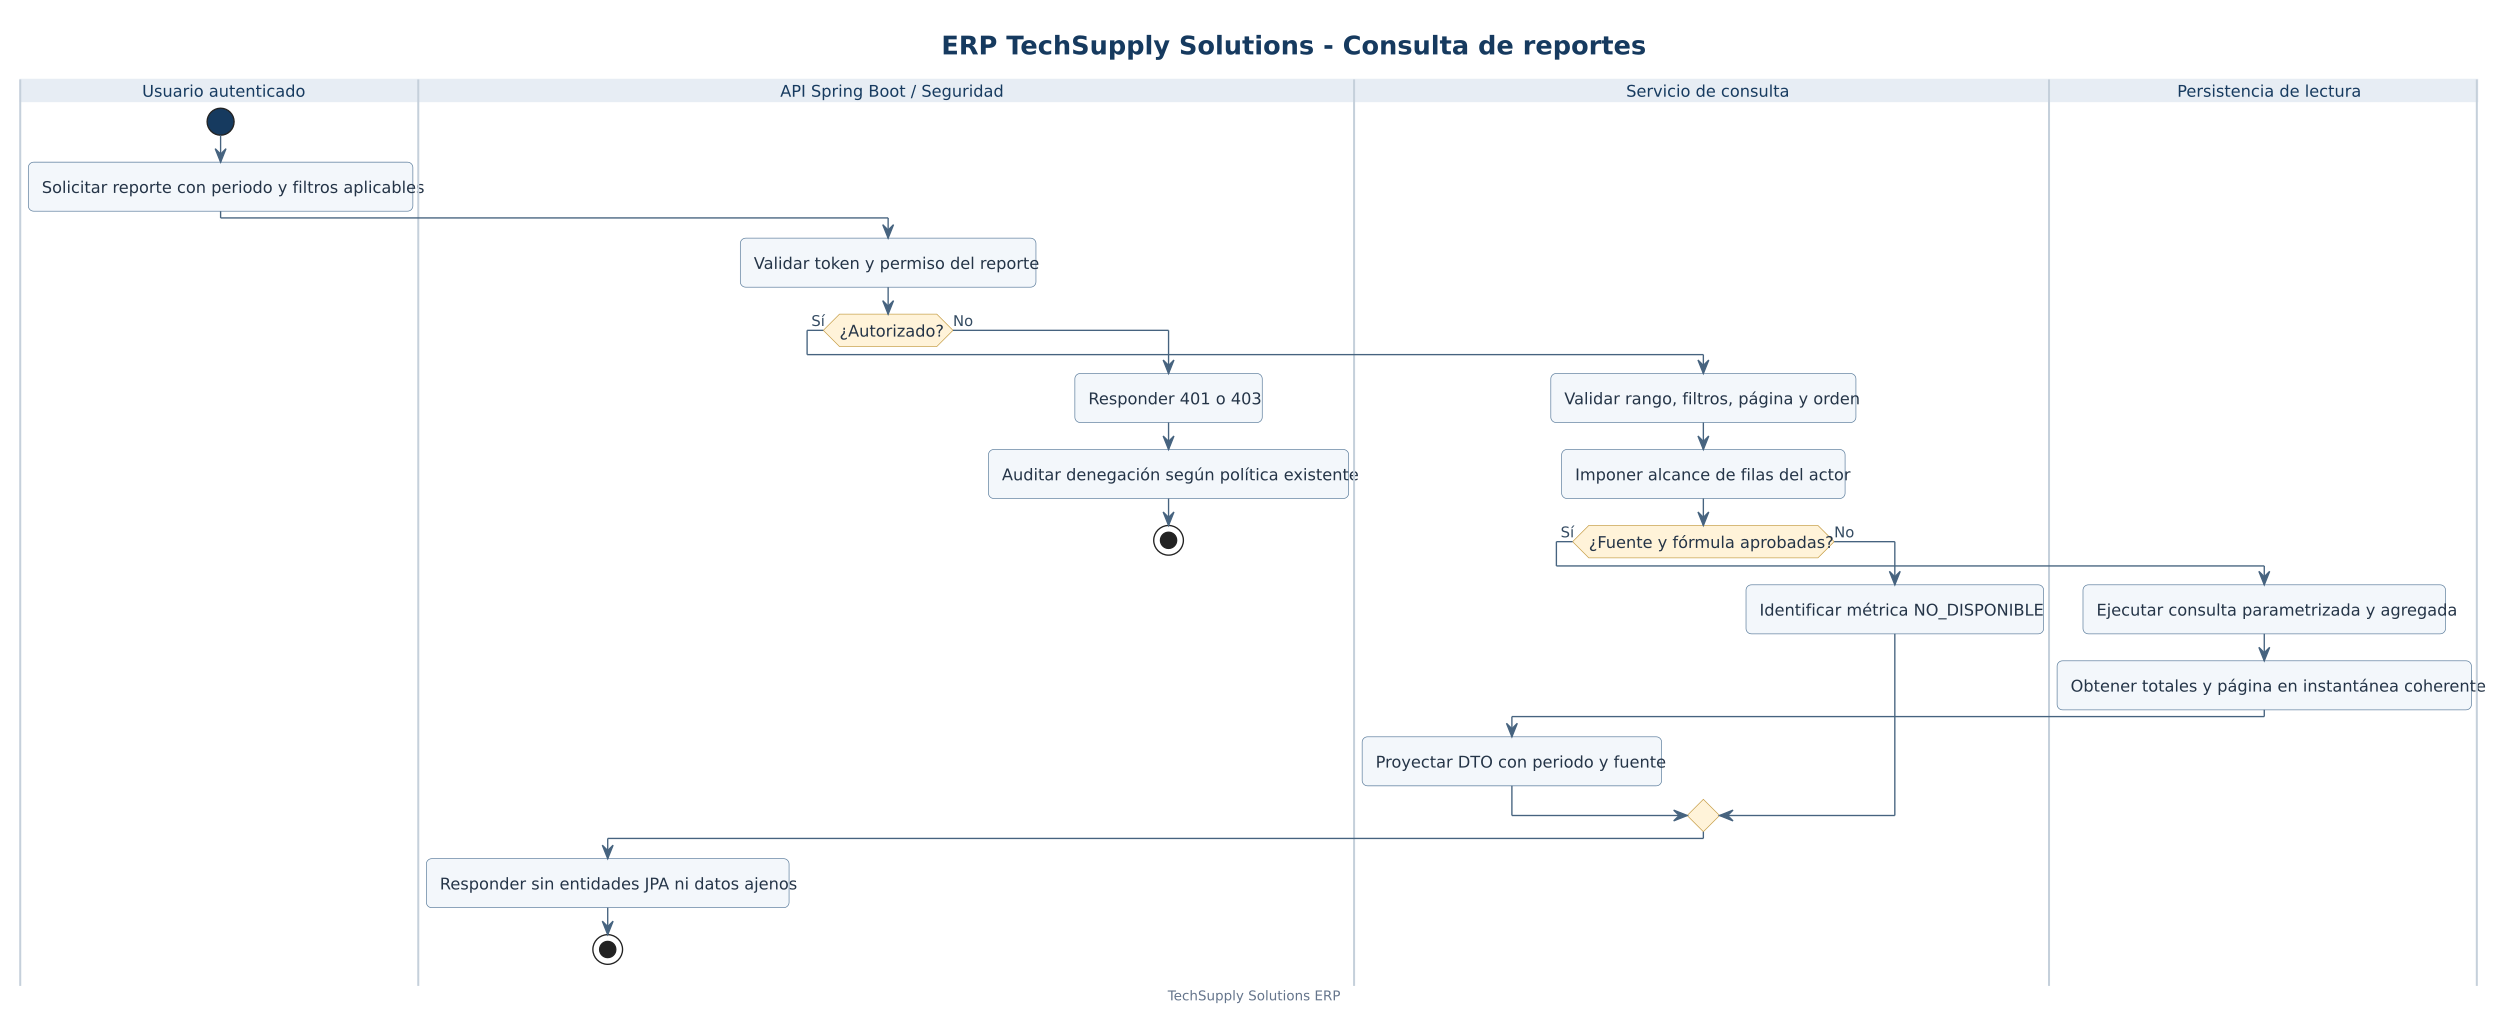
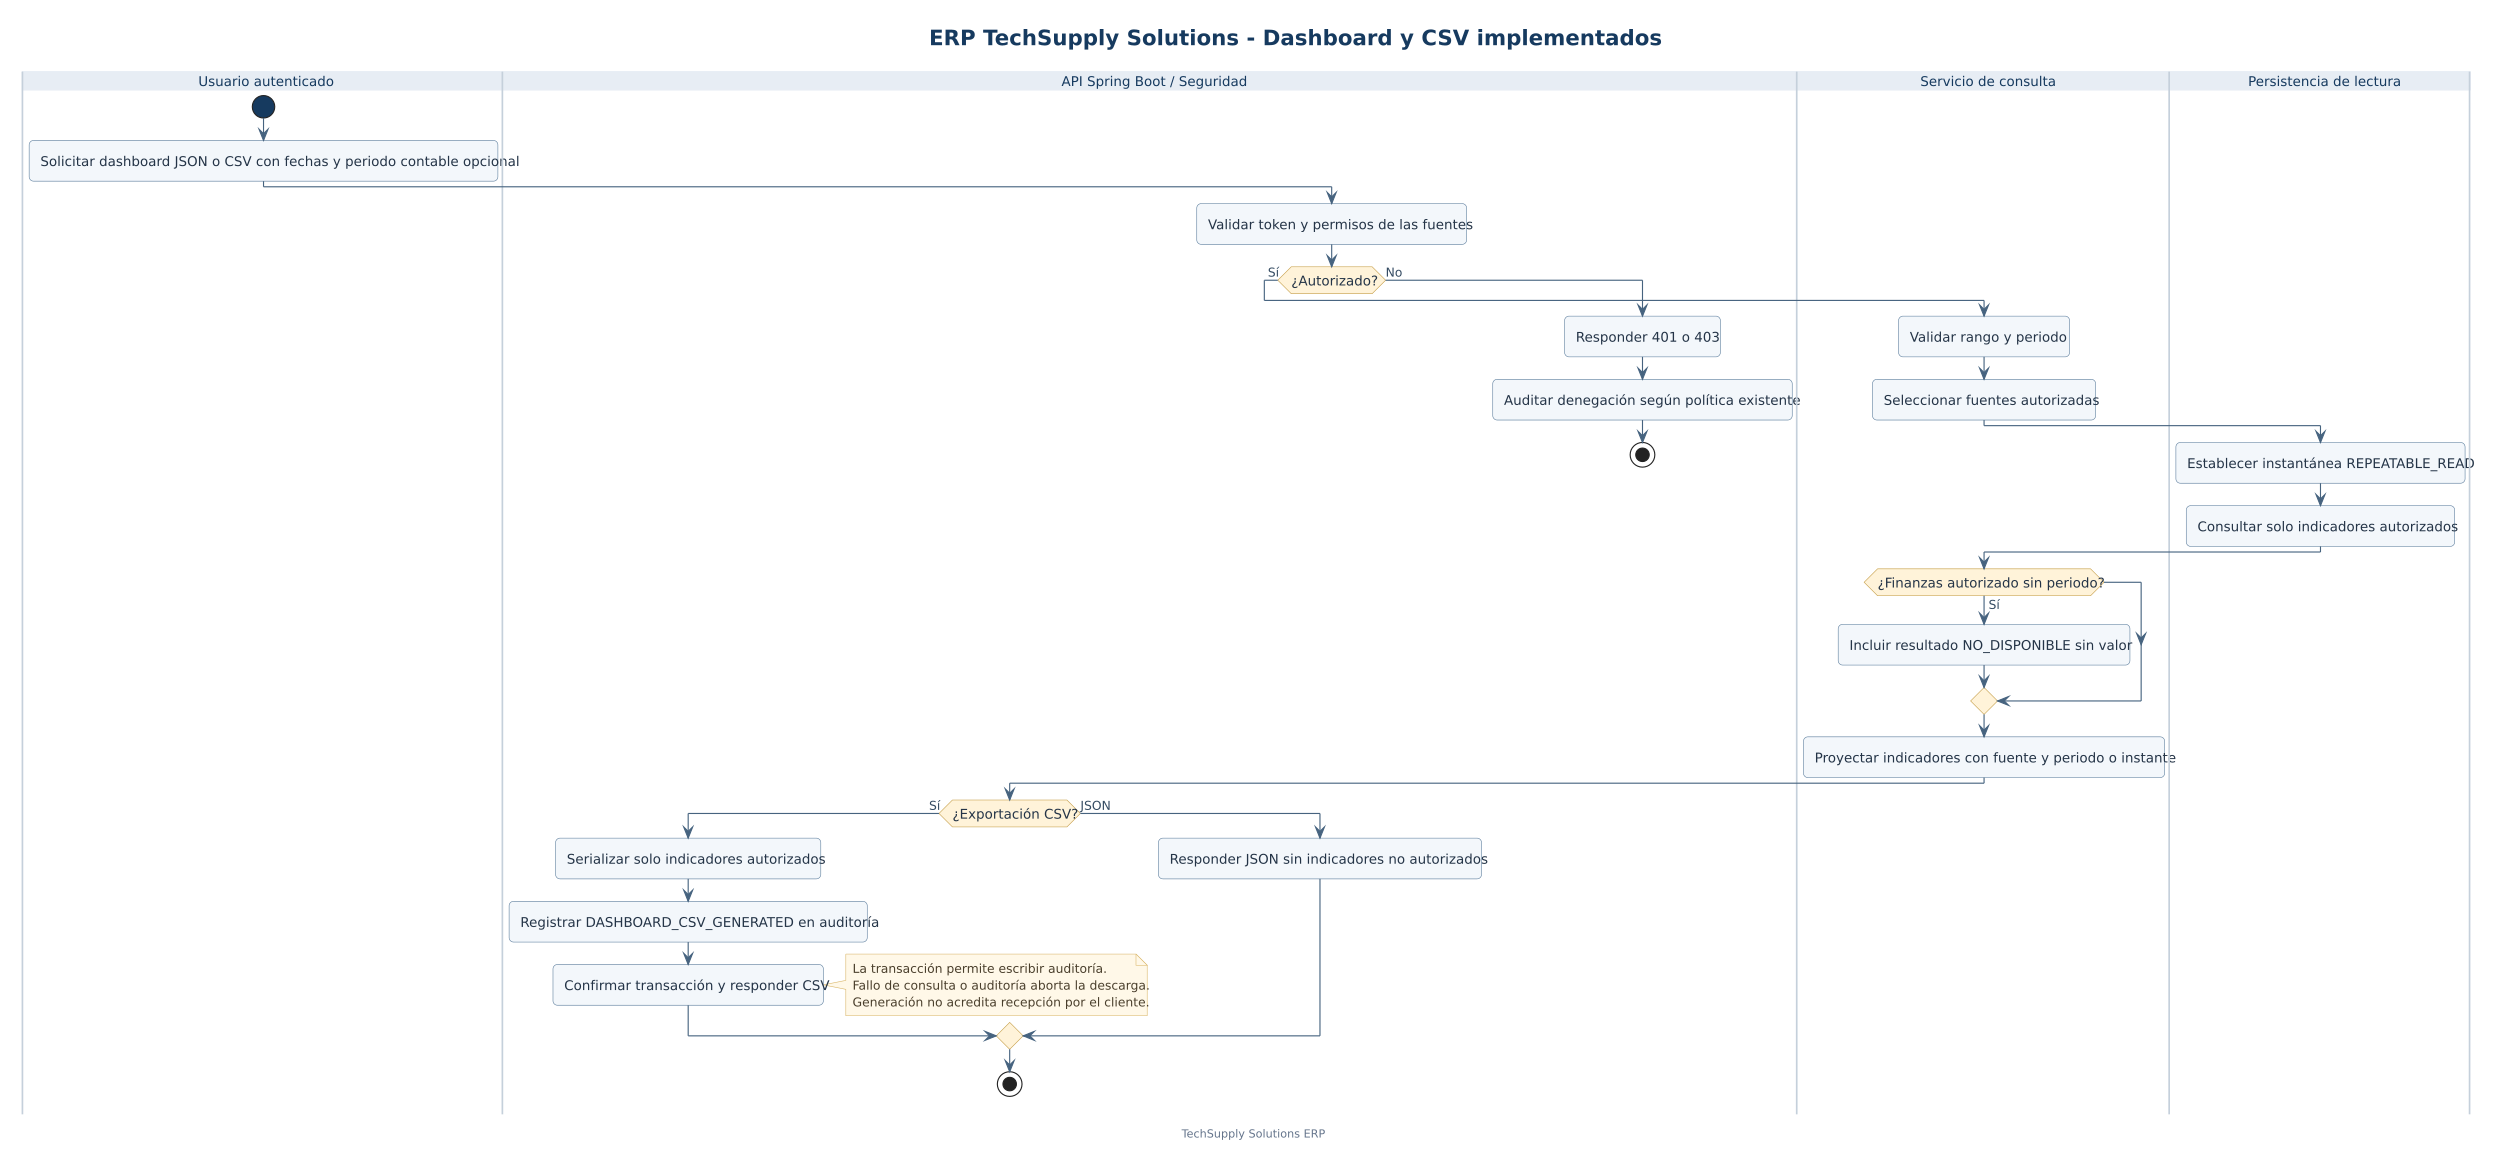
- <svg xmlns="http://www.w3.org/2000/svg" contentStyleType="text/css" height="946.25px" preserveAspectRatio="none" style="width:2317px;height:946px;background:#FFFFFF;" version="1.1" viewBox="0 0 2317 946" width="2317.5px" zoomAndPan="magnify">
+ <svg xmlns="http://www.w3.org/2000/svg" version="1.1" data-diagram-type="ACTIVITY" style="width:2787px;height:1286px;background:#FFFFFF;" width="2787.5px" height="1286.25px" viewBox="0 0 2787 1286" zoomAndPan="magnify" preserveAspectRatio="none" contentStyleType="text/css">
  <defs />
-   <g>
-     <text fill="#163A5F" font-family="DejaVu Sans" font-size="23.75" font-weight="bold" lengthAdjust="spacing" textLength="570.126" x="872.42" y="50.389">ERP TechSupply Solutions - Consulta de reportes</text>
-     <rect fill="#E7EDF4" height="20.43" style="stroke:#E7EDF4;stroke-width:1.25;" width="2277.465" x="18.75" y="73.618" />
-     <ellipse cx="204.449" cy="112.798" fill="#163A5F" rx="12.5" ry="12.5" style="stroke:#222222;stroke-width:1.25;" />
-     <rect fill="#F3F7FB" height="45.43" rx="5" ry="5" style="stroke:#587A9A;stroke-width:0.625;" width="356.397" x="26.25" y="150.298" />
-     <text fill="#243447" font-family="DejaVu Sans" font-size="15" lengthAdjust="spacing" textLength="331.397" x="38.75" y="178.833">Solicitar reporte con periodo y filtros aplicables</text>
-     <line style="stroke:#C5D0DB;stroke-width:1.875;" x1="18.75" x2="18.75" y1="73.618" y2="913.739" />
-     <rect fill="#F3F7FB" height="45.43" rx="5" ry="5" style="stroke:#587A9A;stroke-width:0.625;" width="273.987" x="686.131" y="220.728" />
-     <text fill="#243447" font-family="DejaVu Sans" font-size="15" lengthAdjust="spacing" textLength="248.987" x="698.631" y="249.263">Validar token y permiso del reporte</text>
-     <polygon fill="#FFF3D9" points="778.027,291.158,868.222,291.158,883.222,306.158,868.222,321.158,778.027,321.158,763.027,306.158,778.027,291.158" style="stroke:#C39A40;stroke-width:0.625;" />
-     <text fill="#243447" font-family="DejaVu Sans" font-size="15" lengthAdjust="spacing" textLength="90.196" x="778.027" y="311.978">¿Autorizado?</text>
-     <text fill="#344B62" font-family="DejaVu Sans" font-size="13.75" lengthAdjust="spacing" textLength="11.096" x="751.931" y="302.129">Sí</text>
-     <text fill="#344B62" font-family="DejaVu Sans" font-size="13.75" lengthAdjust="spacing" textLength="18.769" x="883.222" y="302.129">No</text>
-     <rect fill="#F3F7FB" height="45.43" rx="5" ry="5" style="stroke:#587A9A;stroke-width:0.625;" width="336.162" x="395.147" y="795.809" />
-     <text fill="#243447" font-family="DejaVu Sans" font-size="15" lengthAdjust="spacing" textLength="311.162" x="407.647" y="824.344">Responder sin entidades JPA ni datos ajenos</text>
-     <ellipse cx="563.229" cy="879.989" fill="none" rx="13.75" ry="13.75" style="stroke:#222222;stroke-width:1.25;" />
-     <ellipse cx="563.229" cy="879.989" fill="#222222" rx="7.5" ry="7.5" style="stroke:#222222;stroke-width:1.25;" />
-     <rect fill="#F3F7FB" height="45.43" rx="5" ry="5" style="stroke:#587A9A;stroke-width:0.625;" width="173.681" x="996.18" y="346.158" />
-     <text fill="#243447" font-family="DejaVu Sans" font-size="15" lengthAdjust="spacing" textLength="148.681" x="1008.68" y="374.693">Responder 401 o 403</text>
-     <rect fill="#F3F7FB" height="45.43" rx="5" ry="5" style="stroke:#587A9A;stroke-width:0.625;" width="333.867" x="916.087" y="416.588" />
-     <text fill="#243447" font-family="DejaVu Sans" font-size="15" lengthAdjust="spacing" textLength="308.867" x="928.587" y="445.123">Auditar denegación según política existente</text>
-     <ellipse cx="1083.02" cy="500.768" fill="none" rx="13.75" ry="13.75" style="stroke:#222222;stroke-width:1.25;" />
-     <ellipse cx="1083.02" cy="500.768" fill="#222222" rx="7.5" ry="7.5" style="stroke:#222222;stroke-width:1.25;" />
-     <line style="stroke:#C5D0DB;stroke-width:1.875;" x1="387.647" x2="387.647" y1="73.618" y2="913.739" />
-     <rect fill="#F3F7FB" height="45.43" rx="5" ry="5" style="stroke:#587A9A;stroke-width:0.625;" width="282.777" x="1437.286" y="346.158" />
-     <text fill="#243447" font-family="DejaVu Sans" font-size="15" lengthAdjust="spacing" textLength="257.777" x="1449.786" y="374.693">Validar rango, filtros, página y orden</text>
-     <rect fill="#F3F7FB" height="45.43" rx="5" ry="5" style="stroke:#587A9A;stroke-width:0.625;" width="262.707" x="1447.321" y="416.588" />
-     <text fill="#243447" font-family="DejaVu Sans" font-size="15" lengthAdjust="spacing" textLength="237.707" x="1459.821" y="445.123">Imponer alcance de filas del actor</text>
-     <polygon fill="#FFF3D9" points="1472.466,487.018,1684.883,487.018,1699.883,502.018,1684.883,517.018,1472.466,517.018,1457.466,502.018,1472.466,487.018" style="stroke:#C39A40;stroke-width:0.625;" />
-     <text fill="#243447" font-family="DejaVu Sans" font-size="15" lengthAdjust="spacing" textLength="212.417" x="1472.466" y="507.838">¿Fuente y fórmula aprobadas?</text>
-     <text fill="#344B62" font-family="DejaVu Sans" font-size="13.75" lengthAdjust="spacing" textLength="11.096" x="1446.37" y="497.99">Sí</text>
-     <text fill="#344B62" font-family="DejaVu Sans" font-size="13.75" lengthAdjust="spacing" textLength="18.769" x="1699.883" y="497.99">No</text>
-     <rect fill="#F3F7FB" height="45.43" rx="5" ry="5" style="stroke:#587A9A;stroke-width:0.625;" width="277.542" x="1262.454" y="682.879" />
-     <text fill="#243447" font-family="DejaVu Sans" font-size="15" lengthAdjust="spacing" textLength="252.542" x="1274.954" y="711.414">Proyectar DTO con periodo y fuente</text>
-     <rect fill="#F3F7FB" height="45.43" rx="5" ry="5" style="stroke:#587A9A;stroke-width:0.625;" width="275.817" x="1618.216" y="542.018" />
-     <text fill="#243447" font-family="DejaVu Sans" font-size="15" lengthAdjust="spacing" textLength="250.817" x="1630.716" y="570.553">Identificar métrica NO_DISPONIBLE</text>
-     <polygon fill="#FFF3D9" points="1578.675,740.809,1593.675,755.809,1578.675,770.809,1563.675,755.809,1578.675,740.809" style="stroke:#C39A40;stroke-width:0.625;" />
-     <line style="stroke:#C5D0DB;stroke-width:1.875;" x1="1254.954" x2="1254.954" y1="73.618" y2="913.739" />
-     <rect fill="#F3F7FB" height="45.43" rx="5" ry="5" style="stroke:#587A9A;stroke-width:0.625;" width="336.012" x="1930.518" y="542.018" />
-     <text fill="#243447" font-family="DejaVu Sans" font-size="15" lengthAdjust="spacing" textLength="311.012" x="1943.018" y="570.553">Ejecutar consulta parametrizada y agregada</text>
-     <rect fill="#F3F7FB" height="45.43" rx="5" ry="5" style="stroke:#587A9A;stroke-width:0.625;" width="383.983" x="1906.533" y="612.448" />
-     <text fill="#243447" font-family="DejaVu Sans" font-size="15" lengthAdjust="spacing" textLength="358.983" x="1919.033" y="640.984">Obtener totales y página en instantánea coherente</text>
-     <line style="stroke:#C5D0DB;stroke-width:1.875;" x1="1899.033" x2="1899.033" y1="73.618" y2="913.739" />
-     <line style="stroke:#C5D0DB;stroke-width:1.875;" x1="2295.515" x2="2295.515" y1="73.618" y2="913.739" />
-     <line style="stroke:#46637F;stroke-width:1.25;" x1="204.449" x2="204.449" y1="125.298" y2="150.298" />
-     <polygon fill="#46637F" points="199.449,137.798,204.449,150.298,209.449,137.798,204.449,142.798" style="stroke:#46637F;stroke-width:1.25;" />
-     <line style="stroke:#46637F;stroke-width:1.25;" x1="563.229" x2="563.229" y1="841.239" y2="866.239" />
-     <polygon fill="#46637F" points="558.229,853.739,563.229,866.239,568.229,853.739,563.229,858.739" style="stroke:#46637F;stroke-width:1.25;" />
-     <line style="stroke:#46637F;stroke-width:1.25;" x1="1083.02" x2="1083.02" y1="391.588" y2="416.588" />
-     <polygon fill="#46637F" points="1078.02,404.088,1083.02,416.588,1088.02,404.088,1083.02,409.088" style="stroke:#46637F;stroke-width:1.25;" />
-     <line style="stroke:#46637F;stroke-width:1.25;" x1="1083.02" x2="1083.02" y1="462.018" y2="487.018" />
-     <polygon fill="#46637F" points="1078.02,474.518,1083.02,487.018,1088.02,474.518,1083.02,479.518" style="stroke:#46637F;stroke-width:1.25;" />
-     <line style="stroke:#46637F;stroke-width:1.25;" x1="883.222" x2="1083.02" y1="306.158" y2="306.158" />
-     <line style="stroke:#46637F;stroke-width:1.25;" x1="1083.02" x2="1083.02" y1="306.158" y2="346.158" />
-     <polygon fill="#46637F" points="1078.02,333.658,1083.02,346.158,1088.02,333.658,1083.02,338.658" style="stroke:#46637F;stroke-width:1.25;" />
-     <line style="stroke:#46637F;stroke-width:1.25;" x1="823.125" x2="823.125" y1="266.158" y2="291.158" />
-     <polygon fill="#46637F" points="818.125,278.658,823.125,291.158,828.125,278.658,823.125,283.658" style="stroke:#46637F;stroke-width:1.25;" />
-     <line style="stroke:#46637F;stroke-width:1.25;" x1="1578.675" x2="1578.675" y1="391.588" y2="416.588" />
-     <polygon fill="#46637F" points="1573.675,404.088,1578.675,416.588,1583.675,404.088,1578.675,409.088" style="stroke:#46637F;stroke-width:1.25;" />
-     <line style="stroke:#46637F;stroke-width:1.25;" x1="1699.883" x2="1756.124" y1="502.018" y2="502.018" />
-     <line style="stroke:#46637F;stroke-width:1.25;" x1="1756.124" x2="1756.124" y1="502.018" y2="542.018" />
-     <polygon fill="#46637F" points="1751.124,529.518,1756.124,542.018,1761.124,529.518,1756.124,534.518" style="stroke:#46637F;stroke-width:1.25;" />
-     <line style="stroke:#46637F;stroke-width:1.25;" x1="1401.225" x2="1401.225" y1="728.309" y2="755.809" />
-     <line style="stroke:#46637F;stroke-width:1.25;" x1="1401.225" x2="1563.675" y1="755.809" y2="755.809" />
-     <polygon fill="#46637F" points="1551.175,750.809,1563.675,755.809,1551.175,760.809,1556.175,755.809" style="stroke:#46637F;stroke-width:1.25;" />
-     <line style="stroke:#46637F;stroke-width:1.25;" x1="1756.124" x2="1756.124" y1="587.448" y2="755.809" />
-     <line style="stroke:#46637F;stroke-width:1.25;" x1="1756.124" x2="1593.675" y1="755.809" y2="755.809" />
-     <polygon fill="#46637F" points="1606.175,750.809,1593.675,755.809,1606.175,760.809,1601.175,755.809" style="stroke:#46637F;stroke-width:1.25;" />
-     <line style="stroke:#46637F;stroke-width:1.25;" x1="1578.675" x2="1578.675" y1="462.018" y2="487.018" />
-     <polygon fill="#46637F" points="1573.675,474.518,1578.675,487.018,1583.675,474.518,1578.675,479.518" style="stroke:#46637F;stroke-width:1.25;" />
-     <line style="stroke:#46637F;stroke-width:1.25;" x1="2098.524" x2="2098.524" y1="587.448" y2="612.448" />
-     <polygon fill="#46637F" points="2093.524,599.948,2098.524,612.448,2103.524,599.948,2098.524,604.948" style="stroke:#46637F;stroke-width:1.25;" />
-     <line style="stroke:#46637F;stroke-width:1.25;" x1="204.449" x2="204.449" y1="195.728" y2="201.978" />
-     <line style="stroke:#46637F;stroke-width:1.25;" x1="204.449" x2="823.125" y1="201.978" y2="201.978" />
-     <line style="stroke:#46637F;stroke-width:1.25;" x1="823.125" x2="823.125" y1="201.978" y2="220.728" />
-     <polygon fill="#46637F" points="818.125,208.228,823.125,220.728,828.125,208.228,823.125,213.228" style="stroke:#46637F;stroke-width:1.25;" />
-     <line style="stroke:#46637F;stroke-width:1.25;" x1="2098.524" x2="2098.524" y1="657.879" y2="664.129" />
-     <line style="stroke:#46637F;stroke-width:1.25;" x1="2098.524" x2="1401.225" y1="664.129" y2="664.129" />
-     <line style="stroke:#46637F;stroke-width:1.25;" x1="1401.225" x2="1401.225" y1="664.129" y2="682.879" />
-     <polygon fill="#46637F" points="1396.225,670.379,1401.225,682.879,1406.225,670.379,1401.225,675.379" style="stroke:#46637F;stroke-width:1.25;" />
-     <line style="stroke:#46637F;stroke-width:1.25;" x1="1457.466" x2="1442.466" y1="502.018" y2="502.018" />
-     <line style="stroke:#46637F;stroke-width:1.25;" x1="1442.466" x2="1442.466" y1="502.018" y2="524.518" />
-     <line style="stroke:#46637F;stroke-width:1.25;" x1="1442.466" x2="2098.524" y1="524.518" y2="524.518" />
-     <line style="stroke:#46637F;stroke-width:1.25;" x1="2098.524" x2="2098.524" y1="524.518" y2="542.018" />
-     <polygon fill="#46637F" points="2093.524,529.518,2098.524,542.018,2103.524,529.518,2098.524,534.518" style="stroke:#46637F;stroke-width:1.25;" />
-     <line style="stroke:#46637F;stroke-width:1.25;" x1="1578.675" x2="1578.675" y1="770.809" y2="777.059" />
-     <line style="stroke:#46637F;stroke-width:1.25;" x1="1578.675" x2="563.229" y1="777.059" y2="777.059" />
-     <line style="stroke:#46637F;stroke-width:1.25;" x1="563.229" x2="563.229" y1="777.059" y2="795.809" />
-     <polygon fill="#46637F" points="558.229,783.309,563.229,795.809,568.229,783.309,563.229,788.309" style="stroke:#46637F;stroke-width:1.25;" />
-     <line style="stroke:#46637F;stroke-width:1.25;" x1="763.027" x2="748.027" y1="306.158" y2="306.158" />
-     <line style="stroke:#46637F;stroke-width:1.25;" x1="748.027" x2="748.027" y1="306.158" y2="328.658" />
-     <line style="stroke:#46637F;stroke-width:1.25;" x1="748.027" x2="1578.675" y1="328.658" y2="328.658" />
-     <line style="stroke:#46637F;stroke-width:1.25;" x1="1578.675" x2="1578.675" y1="328.658" y2="346.158" />
-     <polygon fill="#46637F" points="1573.675,333.658,1578.675,346.158,1583.675,333.658,1578.675,338.658" style="stroke:#46637F;stroke-width:1.25;" />
-     <text fill="#163A5F" font-family="DejaVu Sans" font-size="15" lengthAdjust="spacing" textLength="142.906" x="131.746" y="89.653">Usuario autenticado</text>
-     <text fill="#163A5F" font-family="DejaVu Sans" font-size="15" lengthAdjust="spacing" textLength="196.381" x="723.11" y="89.653">API Spring Boot / Seguridad</text>
-     <text fill="#163A5F" font-family="DejaVu Sans" font-size="15" lengthAdjust="spacing" textLength="139.711" x="1507.138" y="89.653">Servicio de consulta</text>
-     <text fill="#163A5F" font-family="DejaVu Sans" font-size="15" lengthAdjust="spacing" textLength="158.911" x="2017.819" y="89.653">Persistencia de lectura</text>
-     <text fill="#64748B" font-family="DejaVu Sans" font-size="12.5" lengthAdjust="spacing" textLength="150.462" x="1082.252" y="927.101">TechSupply Solutions ERP</text>
+   <g font-family="sans-serif" lengthAdjust="spacing">
+     <g class="title" data-source-line="2">
+       <text x="1035.707" y="50.389" fill="#163A5F" font-size="23.75" textLength="713.6" font-weight="700" font-family="DejaVu Sans">ERP TechSupply Solutions - Dashboard y CSV implementados</text>
+     </g>
+     <rect x="25" y="79.868" width="2728.763" height="20.43" fill="#E7EDF4" style="stroke:#E7EDF4;stroke-width:1.25;" />
+     <ellipse cx="293.777" cy="119.048" rx="12.5" ry="12.5" fill="#163A5F" style="stroke:#222;stroke-width:1.25;" />
+     <rect x="32.5" y="156.548" width="522.554" height="45.43" fill="#F3F7FB" style="stroke:#587A9A;stroke-width:0.625;" rx="5" ry="5" />
+     <text x="45" y="185.083" fill="#243447" font-size="15" textLength="497.554" font-family="DejaVu Sans">Solicitar dashboard JSON o CSV con fechas y periodo contable opcional</text>
+     <line x1="25" y1="79.868" x2="25" y2="1242.269" style="stroke:#C5D0DB;stroke-width:1.875;" />
+     <rect x="1334.14" y="226.978" width="300.867" height="45.43" fill="#F3F7FB" style="stroke:#587A9A;stroke-width:0.625;" rx="5" ry="5" />
+     <text x="1346.64" y="255.513" fill="#243447" font-size="15" textLength="275.867" font-family="DejaVu Sans">Validar token y permisos de las fuentes</text>
+     <polygon points="1439.475,297.408,1529.671,297.408,1544.671,312.408,1529.671,327.408,1439.475,327.408,1424.475,312.408,1439.475,297.408" fill="#FFF3D9" style="stroke:#C39A40;stroke-width:0.625;stroke-linejoin:miter;stroke-miterlimit:10;" />
+     <text x="1439.475" y="318.228" fill="#243447" font-size="15" textLength="90.196" font-family="DejaVu Sans">¿Autorizado?</text>
+     <text x="1413.379" y="308.379" fill="#344B62" font-size="13.75" textLength="11.096" font-family="DejaVu Sans">Sí</text>
+     <text x="1544.671" y="308.379" fill="#344B62" font-size="13.75" textLength="18.769" font-family="DejaVu Sans">No</text>
+     <polygon points="1061.771,891.853,1189.422,891.853,1204.422,906.853,1189.422,921.853,1061.771,921.853,1046.771,906.853,1061.771,891.853" fill="#FFF3D9" style="stroke:#C39A40;stroke-width:0.625;stroke-linejoin:miter;stroke-miterlimit:10;" />
+     <text x="1061.771" y="912.673" fill="#243447" font-size="15" textLength="127.651" font-family="DejaVu Sans">¿Exportación CSV?</text>
+     <text x="1035.675" y="902.824" fill="#344B62" font-size="13.75" textLength="11.096" font-family="DejaVu Sans">Sí</text>
+     <text x="1204.422" y="902.824" fill="#344B62" font-size="13.75" textLength="32.491" font-family="DejaVu Sans">JSON</text>
+     <rect x="619.356" y="934.353" width="295.662" height="45.43" fill="#F3F7FB" style="stroke:#587A9A;stroke-width:0.625;" rx="5" ry="5" />
+     <text x="631.856" y="962.888" fill="#243447" font-size="15" textLength="270.662" font-family="DejaVu Sans">Serializar solo indicadores autorizados</text>
+     <rect x="567.554" y="1004.783" width="399.268" height="45.43" fill="#F3F7FB" style="stroke:#587A9A;stroke-width:0.625;" rx="5" ry="5" />
+     <text x="580.054" y="1033.318" fill="#243447" font-size="15" textLength="374.268" font-family="DejaVu Sans">Registrar DASHBOARD_CSV_GENERATED en auditoría</text>
+     <path d="M942.913,1063.587 L942.913,1092.928 L917.913,1097.928 L942.913,1102.928 L942.913,1132.269 A0,0 0 0 0 942.913,1132.269 L1278.894,1132.269 A0,0 0 0 0 1278.894,1132.269 L1278.894,1076.087 L1266.394,1063.587 L942.913,1063.587 A0,0 0 0 0 942.913,1063.587" style="stroke:#D9B567;stroke-width:0.625;" fill="#FFF8E8" />
+     <path d="M1266.394,1063.587 L1266.394,1076.087 L1278.894,1076.087 L1266.394,1063.587" style="stroke:#D9B567;stroke-width:0.625;" fill="#FFF8E8" />
+     <text x="950.413" y="1084.536" fill="#493E2B" font-size="13.75" textLength="264.919" font-family="DejaVu Sans">La transacción permite escribir auditoría.</text>
+     <text x="950.413" y="1103.263" fill="#493E2B" font-size="13.75" textLength="309.73" font-family="DejaVu Sans">Fallo de consulta o auditoría aborta la descarga.</text>
+     <text x="950.413" y="1121.99" fill="#493E2B" font-size="13.75" textLength="308.383" font-family="DejaVu Sans">Generación no acredita recepción por el cliente.</text>
+     <rect x="616.461" y="1075.213" width="301.452" height="45.43" fill="#F3F7FB" style="stroke:#587A9A;stroke-width:0.625;" rx="5" ry="5" />
+     <text x="628.961" y="1103.748" fill="#243447" font-size="15" textLength="276.452" font-family="DejaVu Sans">Confirmar transacción y responder CSV</text>
+     <rect x="1291.394" y="934.353" width="360.222" height="45.43" fill="#F3F7FB" style="stroke:#587A9A;stroke-width:0.625;" rx="5" ry="5" />
+     <text x="1303.894" y="962.888" fill="#243447" font-size="15" textLength="335.222" font-family="DejaVu Sans">Responder JSON sin indicadores no autorizados</text>
+     <polygon points="1125.596,1139.769,1140.596,1154.769,1125.596,1169.769,1110.596,1154.769,1125.596,1139.769" fill="#FFF3D9" style="stroke:#C39A40;stroke-width:0.625;stroke-linejoin:miter;stroke-miterlimit:10;" />
+     <ellipse cx="1125.596" cy="1208.519" rx="13.75" ry="13.75" fill="none" style="stroke:#222;stroke-width:1.25;" />
+     <ellipse cx="1125.596" cy="1208.519" rx="7.5" ry="7.5" fill="#222" style="stroke:#222;stroke-width:1.25;" />
+     <rect x="1744.209" y="352.408" width="173.681" height="45.43" fill="#F3F7FB" style="stroke:#587A9A;stroke-width:0.625;" rx="5" ry="5" />
+     <text x="1756.709" y="380.943" fill="#243447" font-size="15" textLength="148.681" font-family="DejaVu Sans">Responder 401 o 403</text>
+     <rect x="1664.116" y="422.838" width="333.867" height="45.43" fill="#F3F7FB" style="stroke:#587A9A;stroke-width:0.625;" rx="5" ry="5" />
+     <text x="1676.616" y="451.373" fill="#243447" font-size="15" textLength="308.867" font-family="DejaVu Sans">Auditar denegación según política existente</text>
+     <ellipse cx="1831.05" cy="507.018" rx="13.75" ry="13.75" fill="none" style="stroke:#222;stroke-width:1.25;" />
+     <ellipse cx="1831.05" cy="507.018" rx="7.5" ry="7.5" fill="#222" style="stroke:#222;stroke-width:1.25;" />
+     <line x1="560.054" y1="79.868" x2="560.054" y2="1242.269" style="stroke:#C5D0DB;stroke-width:1.875;" />
+     <rect x="2116.512" y="352.408" width="190.646" height="45.43" fill="#F3F7FB" style="stroke:#587A9A;stroke-width:0.625;" rx="5" ry="5" />
+     <text x="2129.012" y="380.943" fill="#243447" font-size="15" textLength="165.646" font-family="DejaVu Sans">Validar rango y periodo</text>
+     <rect x="2087.434" y="422.838" width="248.802" height="45.43" fill="#F3F7FB" style="stroke:#587A9A;stroke-width:0.625;" rx="5" ry="5" />
+     <text x="2099.934" y="451.373" fill="#243447" font-size="15" textLength="223.802" font-family="DejaVu Sans">Seleccionar fuentes autorizadas</text>
+     <rect x="2049.214" y="695.992" width="325.242" height="45.43" fill="#F3F7FB" style="stroke:#587A9A;stroke-width:0.625;" rx="5" ry="5" />
+     <text x="2061.714" y="724.527" fill="#243447" font-size="15" textLength="300.242" font-family="DejaVu Sans">Incluir resultado NO_DISPONIBLE sin valor</text>
+     <polygon points="2093.116,634.129,2330.553,634.129,2345.553,649.129,2330.553,664.129,2093.116,664.129,2078.116,649.129,2093.116,634.129" fill="#FFF3D9" style="stroke:#C39A40;stroke-width:0.625;stroke-linejoin:miter;stroke-miterlimit:10;" />
+     <text x="2216.835" y="678.827" fill="#344B62" font-size="13.75" textLength="11.096" font-family="DejaVu Sans">Sí</text>
+     <text x="2093.116" y="654.949" fill="#243447" font-size="15" textLength="237.437" font-family="DejaVu Sans">¿Finanzas autorizado sin periodo?</text>
+     <polygon points="2211.835,766.422,2226.835,781.422,2211.835,796.422,2196.835,781.422,2211.835,766.422" fill="#FFF3D9" style="stroke:#C39A40;stroke-width:0.625;stroke-linejoin:miter;stroke-miterlimit:10;" />
+     <rect x="2010.483" y="821.422" width="402.703" height="45.43" fill="#F3F7FB" style="stroke:#587A9A;stroke-width:0.625;" rx="5" ry="5" />
+     <text x="2022.983" y="849.958" fill="#243447" font-size="15" textLength="377.703" font-family="DejaVu Sans">Proyectar indicadores con fuente y periodo o instante</text>
+     <line x1="2002.983" y1="79.868" x2="2002.983" y2="1242.269" style="stroke:#C5D0DB;stroke-width:1.875;" />
+     <rect x="2425.686" y="493.268" width="322.377" height="45.43" fill="#F3F7FB" style="stroke:#587A9A;stroke-width:0.625;" rx="5" ry="5" />
+     <text x="2438.186" y="521.803" fill="#243447" font-size="15" textLength="297.377" font-family="DejaVu Sans">Establecer instantánea REPEATABLE_READ</text>
+     <rect x="2437.244" y="563.698" width="299.262" height="45.43" fill="#F3F7FB" style="stroke:#587A9A;stroke-width:0.625;" rx="5" ry="5" />
+     <text x="2449.744" y="592.234" fill="#243447" font-size="15" textLength="274.262" font-family="DejaVu Sans">Consultar solo indicadores autorizados</text>
+     <line x1="2418.186" y1="79.868" x2="2418.186" y2="1242.269" style="stroke:#C5D0DB;stroke-width:1.875;" />
+     <line x1="2753.063" y1="79.868" x2="2753.063" y2="1242.269" style="stroke:#C5D0DB;stroke-width:1.875;" />
+     <line x1="293.777" y1="131.548" x2="293.777" y2="156.548" style="stroke:#46637F;stroke-width:1.25;" />
+     <polygon points="288.777,144.048,293.777,156.548,298.777,144.048,293.777,149.048" fill="#46637F" style="stroke:#46637F;stroke-width:1.25;stroke-linejoin:miter;stroke-miterlimit:10;" />
+     <line x1="767.187" y1="979.783" x2="767.187" y2="1004.783" style="stroke:#46637F;stroke-width:1.25;" />
+     <polygon points="762.187,992.283,767.187,1004.783,772.187,992.283,767.187,997.283" fill="#46637F" style="stroke:#46637F;stroke-width:1.25;stroke-linejoin:miter;stroke-miterlimit:10;" />
+     <line x1="767.187" y1="1050.213" x2="767.187" y2="1075.213" style="stroke:#46637F;stroke-width:1.25;" />
+     <polygon points="762.187,1062.713,767.187,1075.213,772.187,1062.713,767.187,1067.713" fill="#46637F" style="stroke:#46637F;stroke-width:1.25;stroke-linejoin:miter;stroke-miterlimit:10;" />
+     <line x1="1046.771" y1="906.853" x2="767.187" y2="906.853" style="stroke:#46637F;stroke-width:1.25;" />
+     <line x1="767.187" y1="906.853" x2="767.187" y2="934.353" style="stroke:#46637F;stroke-width:1.25;" />
+     <polygon points="762.187,921.853,767.187,934.353,772.187,921.853,767.187,926.853" fill="#46637F" style="stroke:#46637F;stroke-width:1.25;stroke-linejoin:miter;stroke-miterlimit:10;" />
+     <line x1="1204.422" y1="906.853" x2="1471.505" y2="906.853" style="stroke:#46637F;stroke-width:1.25;" />
+     <line x1="1471.505" y1="906.853" x2="1471.505" y2="934.353" style="stroke:#46637F;stroke-width:1.25;" />
+     <polygon points="1466.505,921.853,1471.505,934.353,1476.505,921.853,1471.505,926.853" fill="#46637F" style="stroke:#46637F;stroke-width:1.25;stroke-linejoin:miter;stroke-miterlimit:10;" />
+     <line x1="767.187" y1="1120.643" x2="767.187" y2="1154.769" style="stroke:#46637F;stroke-width:1.25;" />
+     <line x1="767.187" y1="1154.769" x2="1110.596" y2="1154.769" style="stroke:#46637F;stroke-width:1.25;" />
+     <polygon points="1098.096,1149.769,1110.596,1154.769,1098.096,1159.769,1103.096,1154.769" fill="#46637F" style="stroke:#46637F;stroke-width:1.25;stroke-linejoin:miter;stroke-miterlimit:10;" />
+     <line x1="1471.505" y1="979.783" x2="1471.505" y2="1154.769" style="stroke:#46637F;stroke-width:1.25;" />
+     <line x1="1471.505" y1="1154.769" x2="1140.596" y2="1154.769" style="stroke:#46637F;stroke-width:1.25;" />
+     <polygon points="1153.096,1149.769,1140.596,1154.769,1153.096,1159.769,1148.096,1154.769" fill="#46637F" style="stroke:#46637F;stroke-width:1.25;stroke-linejoin:miter;stroke-miterlimit:10;" />
+     <line x1="1125.596" y1="1169.769" x2="1125.596" y2="1194.769" style="stroke:#46637F;stroke-width:1.25;" />
+     <polygon points="1120.596,1182.269,1125.596,1194.769,1130.596,1182.269,1125.596,1187.269" fill="#46637F" style="stroke:#46637F;stroke-width:1.25;stroke-linejoin:miter;stroke-miterlimit:10;" />
+     <line x1="1831.05" y1="397.838" x2="1831.05" y2="422.838" style="stroke:#46637F;stroke-width:1.25;" />
+     <polygon points="1826.05,410.338,1831.05,422.838,1836.05,410.338,1831.05,415.338" fill="#46637F" style="stroke:#46637F;stroke-width:1.25;stroke-linejoin:miter;stroke-miterlimit:10;" />
+     <line x1="1831.05" y1="468.268" x2="1831.05" y2="493.268" style="stroke:#46637F;stroke-width:1.25;" />
+     <polygon points="1826.05,480.768,1831.05,493.268,1836.05,480.768,1831.05,485.768" fill="#46637F" style="stroke:#46637F;stroke-width:1.25;stroke-linejoin:miter;stroke-miterlimit:10;" />
+     <line x1="1544.671" y1="312.408" x2="1831.05" y2="312.408" style="stroke:#46637F;stroke-width:1.25;" />
+     <line x1="1831.05" y1="312.408" x2="1831.05" y2="352.408" style="stroke:#46637F;stroke-width:1.25;" />
+     <polygon points="1826.05,339.908,1831.05,352.408,1836.05,339.908,1831.05,344.908" fill="#46637F" style="stroke:#46637F;stroke-width:1.25;stroke-linejoin:miter;stroke-miterlimit:10;" />
+     <line x1="1484.573" y1="272.408" x2="1484.573" y2="297.408" style="stroke:#46637F;stroke-width:1.25;" />
+     <polygon points="1479.573,284.908,1484.573,297.408,1489.573,284.908,1484.573,289.908" fill="#46637F" style="stroke:#46637F;stroke-width:1.25;stroke-linejoin:miter;stroke-miterlimit:10;" />
+     <line x1="2211.835" y1="397.838" x2="2211.835" y2="422.838" style="stroke:#46637F;stroke-width:1.25;" />
+     <polygon points="2206.835,410.338,2211.835,422.838,2216.835,410.338,2211.835,415.338" fill="#46637F" style="stroke:#46637F;stroke-width:1.25;stroke-linejoin:miter;stroke-miterlimit:10;" />
+     <line x1="2211.835" y1="664.129" x2="2211.835" y2="695.992" style="stroke:#46637F;stroke-width:1.25;" />
+     <polygon points="2206.835,683.492,2211.835,695.992,2216.835,683.492,2211.835,688.492" fill="#46637F" style="stroke:#46637F;stroke-width:1.25;stroke-linejoin:miter;stroke-miterlimit:10;" />
+     <line x1="2345.553" y1="649.129" x2="2386.956" y2="649.129" style="stroke:#46637F;stroke-width:1.25;" />
+     <polygon points="2381.956,706.207,2386.956,718.707,2391.956,706.207,2386.956,711.207" fill="#46637F" style="stroke:#46637F;stroke-width:1.25;stroke-linejoin:miter;stroke-miterlimit:10;" />
+     <line x1="2386.956" y1="649.129" x2="2386.956" y2="781.422" style="stroke:#46637F;stroke-width:1.25;" />
+     <line x1="2386.956" y1="781.422" x2="2226.835" y2="781.422" style="stroke:#46637F;stroke-width:1.25;" />
+     <polygon points="2239.335,776.422,2226.835,781.422,2239.335,786.422,2234.335,781.422" fill="#46637F" style="stroke:#46637F;stroke-width:1.25;stroke-linejoin:miter;stroke-miterlimit:10;" />
+     <line x1="2211.835" y1="741.422" x2="2211.835" y2="766.422" style="stroke:#46637F;stroke-width:1.25;" />
+     <polygon points="2206.835,753.922,2211.835,766.422,2216.835,753.922,2211.835,758.922" fill="#46637F" style="stroke:#46637F;stroke-width:1.25;stroke-linejoin:miter;stroke-miterlimit:10;" />
+     <line x1="2211.835" y1="796.422" x2="2211.835" y2="821.422" style="stroke:#46637F;stroke-width:1.25;" />
+     <polygon points="2206.835,808.922,2211.835,821.422,2216.835,808.922,2211.835,813.922" fill="#46637F" style="stroke:#46637F;stroke-width:1.25;stroke-linejoin:miter;stroke-miterlimit:10;" />
+     <line x1="2586.875" y1="538.698" x2="2586.875" y2="563.698" style="stroke:#46637F;stroke-width:1.25;" />
+     <polygon points="2581.875,551.198,2586.875,563.698,2591.875,551.198,2586.875,556.198" fill="#46637F" style="stroke:#46637F;stroke-width:1.25;stroke-linejoin:miter;stroke-miterlimit:10;" />
+     <line x1="293.777" y1="201.978" x2="293.777" y2="208.228" style="stroke:#46637F;stroke-width:1.25;" />
+     <line x1="293.777" y1="208.228" x2="1484.573" y2="208.228" style="stroke:#46637F;stroke-width:1.25;" />
+     <line x1="1484.573" y1="208.228" x2="1484.573" y2="226.978" style="stroke:#46637F;stroke-width:1.25;" />
+     <polygon points="1479.573,214.478,1484.573,226.978,1489.573,214.478,1484.573,219.478" fill="#46637F" style="stroke:#46637F;stroke-width:1.25;stroke-linejoin:miter;stroke-miterlimit:10;" />
+     <line x1="2211.835" y1="468.268" x2="2211.835" y2="474.518" style="stroke:#46637F;stroke-width:1.25;" />
+     <line x1="2211.835" y1="474.518" x2="2586.875" y2="474.518" style="stroke:#46637F;stroke-width:1.25;" />
+     <line x1="2586.875" y1="474.518" x2="2586.875" y2="493.268" style="stroke:#46637F;stroke-width:1.25;" />
+     <polygon points="2581.875,480.768,2586.875,493.268,2591.875,480.768,2586.875,485.768" fill="#46637F" style="stroke:#46637F;stroke-width:1.25;stroke-linejoin:miter;stroke-miterlimit:10;" />
+     <line x1="2586.875" y1="609.129" x2="2586.875" y2="615.379" style="stroke:#46637F;stroke-width:1.25;" />
+     <line x1="2586.875" y1="615.379" x2="2211.835" y2="615.379" style="stroke:#46637F;stroke-width:1.25;" />
+     <line x1="2211.835" y1="615.379" x2="2211.835" y2="634.129" style="stroke:#46637F;stroke-width:1.25;" />
+     <polygon points="2206.835,621.629,2211.835,634.129,2216.835,621.629,2211.835,626.629" fill="#46637F" style="stroke:#46637F;stroke-width:1.25;stroke-linejoin:miter;stroke-miterlimit:10;" />
+     <line x1="2211.835" y1="866.853" x2="2211.835" y2="873.103" style="stroke:#46637F;stroke-width:1.25;" />
+     <line x1="2211.835" y1="873.103" x2="1125.596" y2="873.103" style="stroke:#46637F;stroke-width:1.25;" />
+     <line x1="1125.596" y1="873.103" x2="1125.596" y2="891.853" style="stroke:#46637F;stroke-width:1.25;" />
+     <polygon points="1120.596,879.353,1125.596,891.853,1130.596,879.353,1125.596,884.353" fill="#46637F" style="stroke:#46637F;stroke-width:1.25;stroke-linejoin:miter;stroke-miterlimit:10;" />
+     <line x1="1424.475" y1="312.408" x2="1409.475" y2="312.408" style="stroke:#46637F;stroke-width:1.25;" />
+     <line x1="1409.475" y1="312.408" x2="1409.475" y2="334.908" style="stroke:#46637F;stroke-width:1.25;" />
+     <line x1="1409.475" y1="334.908" x2="2211.835" y2="334.908" style="stroke:#46637F;stroke-width:1.25;" />
+     <line x1="2211.835" y1="334.908" x2="2211.835" y2="352.408" style="stroke:#46637F;stroke-width:1.25;" />
+     <polygon points="2206.835,339.908,2211.835,352.408,2216.835,339.908,2211.835,344.908" fill="#46637F" style="stroke:#46637F;stroke-width:1.25;stroke-linejoin:miter;stroke-miterlimit:10;" />
+     <text x="221.074" y="95.903" fill="#163A5F" font-size="15" textLength="142.906" font-family="DejaVu Sans">Usuario autenticado</text>
+     <text x="1183.328" y="95.903" fill="#163A5F" font-size="15" textLength="196.381" font-family="DejaVu Sans">API Spring Boot / Seguridad</text>
+     <text x="2140.729" y="95.903" fill="#163A5F" font-size="15" textLength="139.711" font-family="DejaVu Sans">Servicio de consulta</text>
+     <text x="2506.169" y="95.903" fill="#163A5F" font-size="15" textLength="158.911" font-family="DejaVu Sans">Persistencia de lectura</text>
+     <g class="footer" data-source-line="74">
+       <text x="1317.275" y="1268.131" fill="#64748B" font-size="12.5" textLength="150.462" font-family="DejaVu Sans">TechSupply Solutions ERP</text>
+     </g>
  </g>
</svg>
